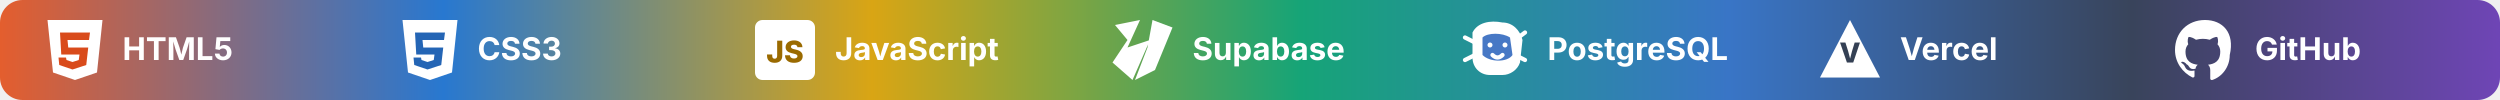
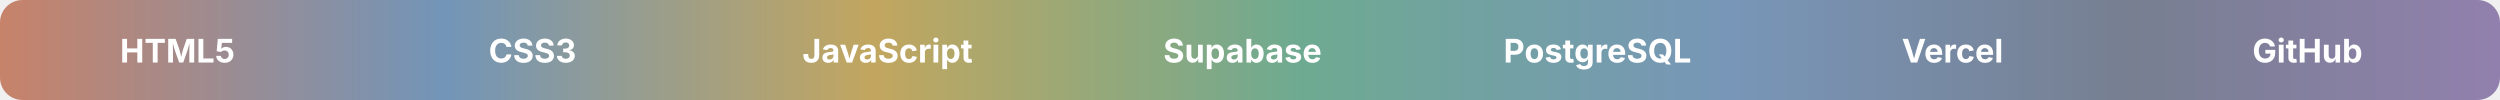
- <svg xmlns="http://www.w3.org/2000/svg" width="1000" height="40" viewBox="0 0 1000 40" role="img" aria-label="HTML5, CSS3, JavaScript, Supabase, PostgreSQL, Vercel, GitHub">
+ <svg xmlns="http://www.w3.org/2000/svg" width="1000" height="40" viewBox="0 0 1000 40" role="img" aria-label="HTML5 · CSS3 · JavaScript · Supabase · PostgreSQL · Vercel · GitHub">
  <defs>
-     <linearGradient id="spectrum" x1="0" y1="0" x2="1" y2="0">
-       <stop offset="0%" stop-color="#E85D2A" />
-       <stop offset="18%" stop-color="#2878D0" />
-       <stop offset="35%" stop-color="#D9A514" />
-       <stop offset="52%" stop-color="#16A477" />
-       <stop offset="69%" stop-color="#3975C6" />
-       <stop offset="85%" stop-color="#39445B" />
-       <stop offset="100%" stop-color="#7045B8" />
+     <linearGradient id="muted-spectrum" x1="0" y1="0" x2="1" y2="0">
+       <stop offset="0%" stop-color="#C98268" />
+       <stop offset="18%" stop-color="#7295B8" />
+       <stop offset="35%" stop-color="#C2A65F" />
+       <stop offset="52%" stop-color="#6EAA91" />
+       <stop offset="69%" stop-color="#7896B8" />
+       <stop offset="85%" stop-color="#777F91" />
+       <stop offset="100%" stop-color="#9280AE" />
    </linearGradient>
  </defs>
-   <rect width="1000" height="40" rx="9" fill="url(#spectrum)" />
-   <g fill="#fff" font-family="Inter,Arial,sans-serif" font-size="12.5" font-weight="650">
-     <g transform="translate(18 8)">
-       <path d="M1 0h22l-2.2 21-8.8 3-8.8-3z" fill="#fff" />
-       <path d="M6 5h12l-.4 3H9l.3 3h8l-.8 7-5.5 1.8-5.3-1.8-.3-3h3l.2 1 2.4.8 2.5-.8.3-2.2H6.5z" fill="#D94B1B" />
-       <text x="31" y="16">HTML5</text>
-     </g>
-     <g transform="translate(160 8)">
-       <path d="M1 0h22l-2.2 21-8.8 3-8.8-3z" fill="#fff" />
-       <path d="M6 5h12l-.4 3H9l.3 3h8l-.8 7-5.5 1.8-5.3-1.8-.3-3h3l.2 1 2.4.8 2.5-.8.3-2.2H6.5z" fill="#2465B5" />
-       <text x="31" y="16">CSS3</text>
-     </g>
-     <g transform="translate(302 8)">
-       <rect x="0" y="0" width="24" height="24" rx="3" fill="#fff" />
-       <text x="12" y="17" text-anchor="middle" fill="#9A6A00" font-size="12" font-weight="800">JS</text>
-       <text x="32" y="16">JavaScript</text>
-     </g>
-     <g transform="translate(444 8)">
-       <path d="M2 2 12 0 7 11l9-3-7 16L1 17l6-9zM17 0l8 3-7 17-8 4 5-13z" fill="#fff" />
-       <text x="33" y="16">Supabase</text>
-     </g>
-     <g transform="translate(586 8)">
-       <path d="M3 5c2-4 7-5 12-4 4 0 7 3 8 7l-1 9c-1 3-4 5-7 5h-5c-4 0-7-3-7-7V9z" fill="#fff" />
-       <path d="M7 7c2-2 8-2 11 0l1 7c-2 3-9 3-12 0z" fill="#4778C5" />
-       <circle cx="10" cy="10" r="1" fill="#fff" />
-       <circle cx="16" cy="10" r="1" fill="#fff" />
-       <path d="M11 14q2 2 4 0M4 9 0 7M4 14 0 16M20 8l4-3M20 14l4 2" fill="none" stroke="#fff" stroke-width="1.7" stroke-linecap="round" />
-       <text x="33" y="16">PostgreSQL</text>
-     </g>
-     <g transform="translate(728 8)">
-       <path d="M12 0 24 23H0z" fill="#fff" />
-       <text x="12" y="17" text-anchor="middle" fill="#344054" font-size="11" font-weight="800">V</text>
-       <text x="32" y="16">Vercel</text>
-     </g>
-     <g transform="translate(870 8)">
-       <path d="M12 0C5 0 0 5 0 12c0 5 3 9 7 11 .6.1.8-.3.8-.6v-2.2c-3 .7-3.7-1.3-3.7-1.3-.5-1.2-1.2-1.5-1.2-1.5-1-.7.1-.7.1-.7 1.1.1 1.7 1.1 1.7 1.1 1 .1.8 2.4 3.5 1.7.1-.8.5-1.3.9-1.6-2.4-.3-4.9-1.2-4.9-5.3 0-1.2.4-2.1 1.1-2.9-.1-.3-.5-1.4.1-2.9 0 0 .9-.3 3 1.1a10.4 10.4 0 0 1 5.5 0c2.1-1.4 3-1.1 3-1.1.6 1.5.2 2.6.1 2.9.7.8 1.1 1.7 1.1 2.9 0 4.1-2.5 5-4.9 5.3.5.4.9 1.1.9 2.2v3.3c0 .3.2.7.8.6 4-1.3 7-5.3 7-10C24 5 19 0 12 0z" fill="#fff" />
-       <text x="32" y="16">GitHub</text>
-     </g>
+   <rect width="1000" height="40" rx="9" fill="url(#muted-spectrum)" />
+   <g fill="#fff" font-family="Inter,Arial,sans-serif" font-size="13" font-weight="650" text-anchor="middle">
+     <text x="71" y="25">HTML5</text>
+     <text x="213" y="25">CSS3</text>
+     <text x="355" y="25">JavaScript</text>
+     <text x="497" y="25">Supabase</text>
+     <text x="639" y="25">PostgreSQL</text>
+     <text x="781" y="25">Vercel</text>
+     <text x="923" y="25">GitHub</text>
  </g>
</svg>
